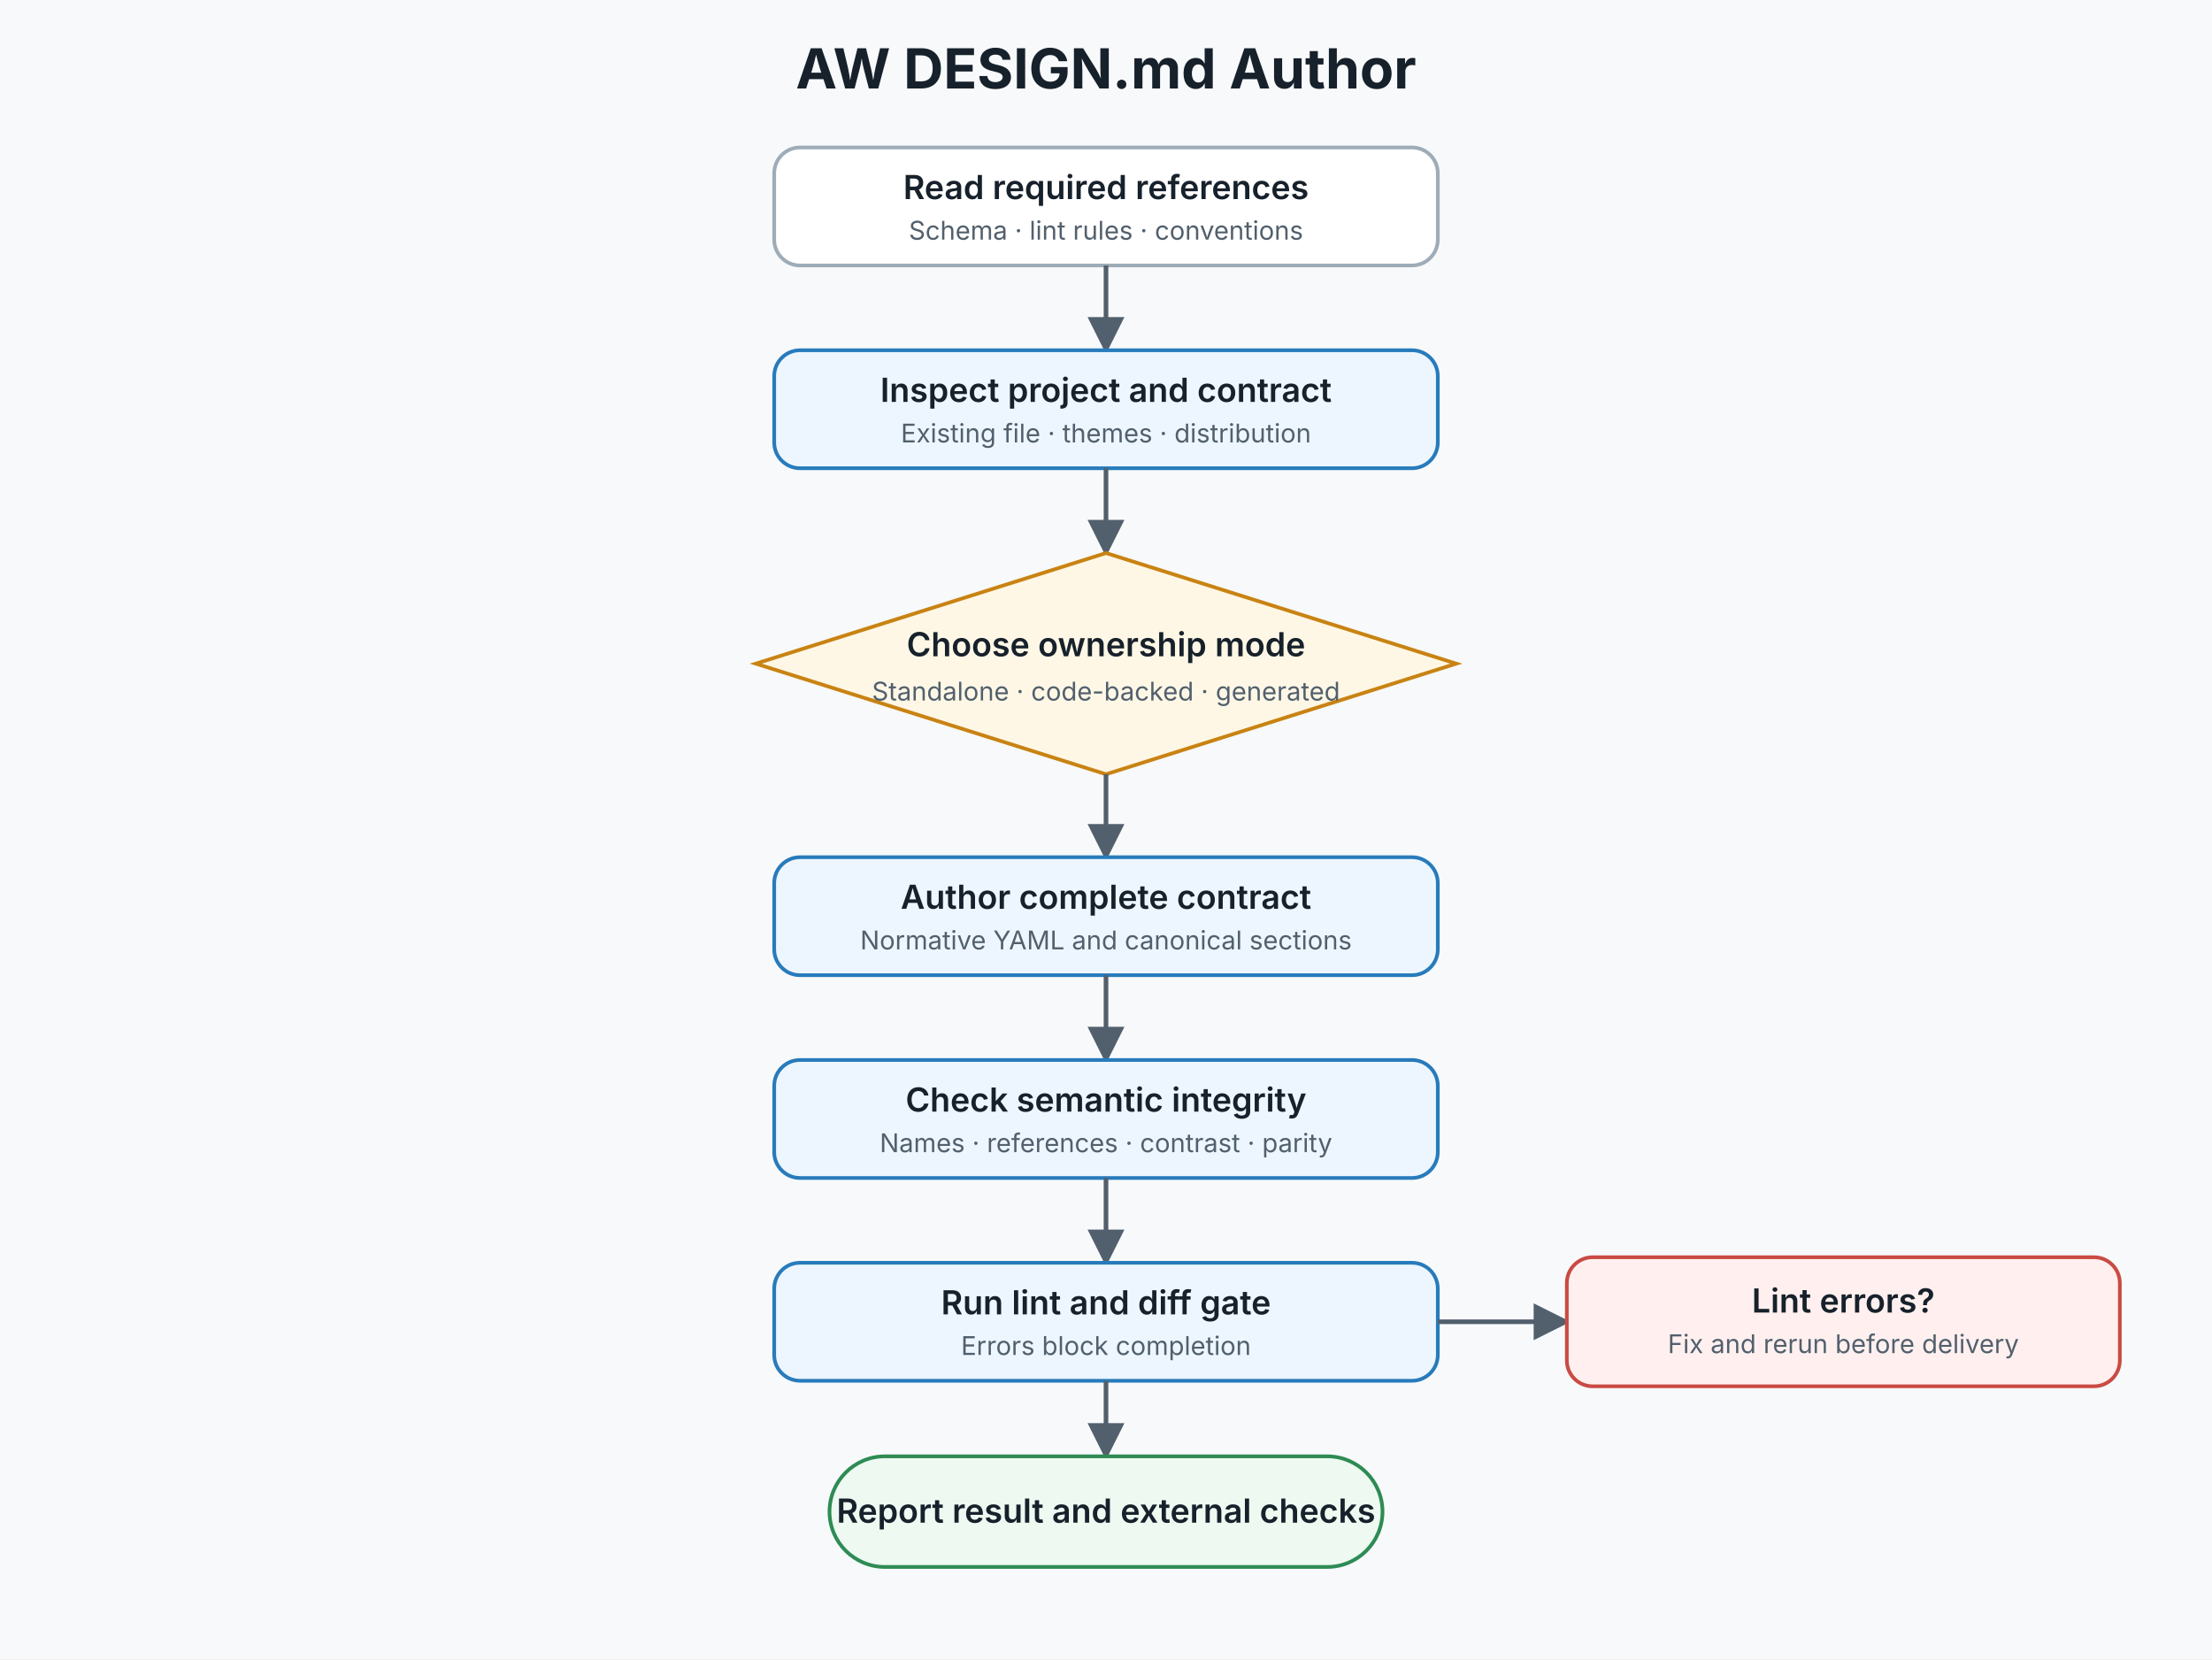
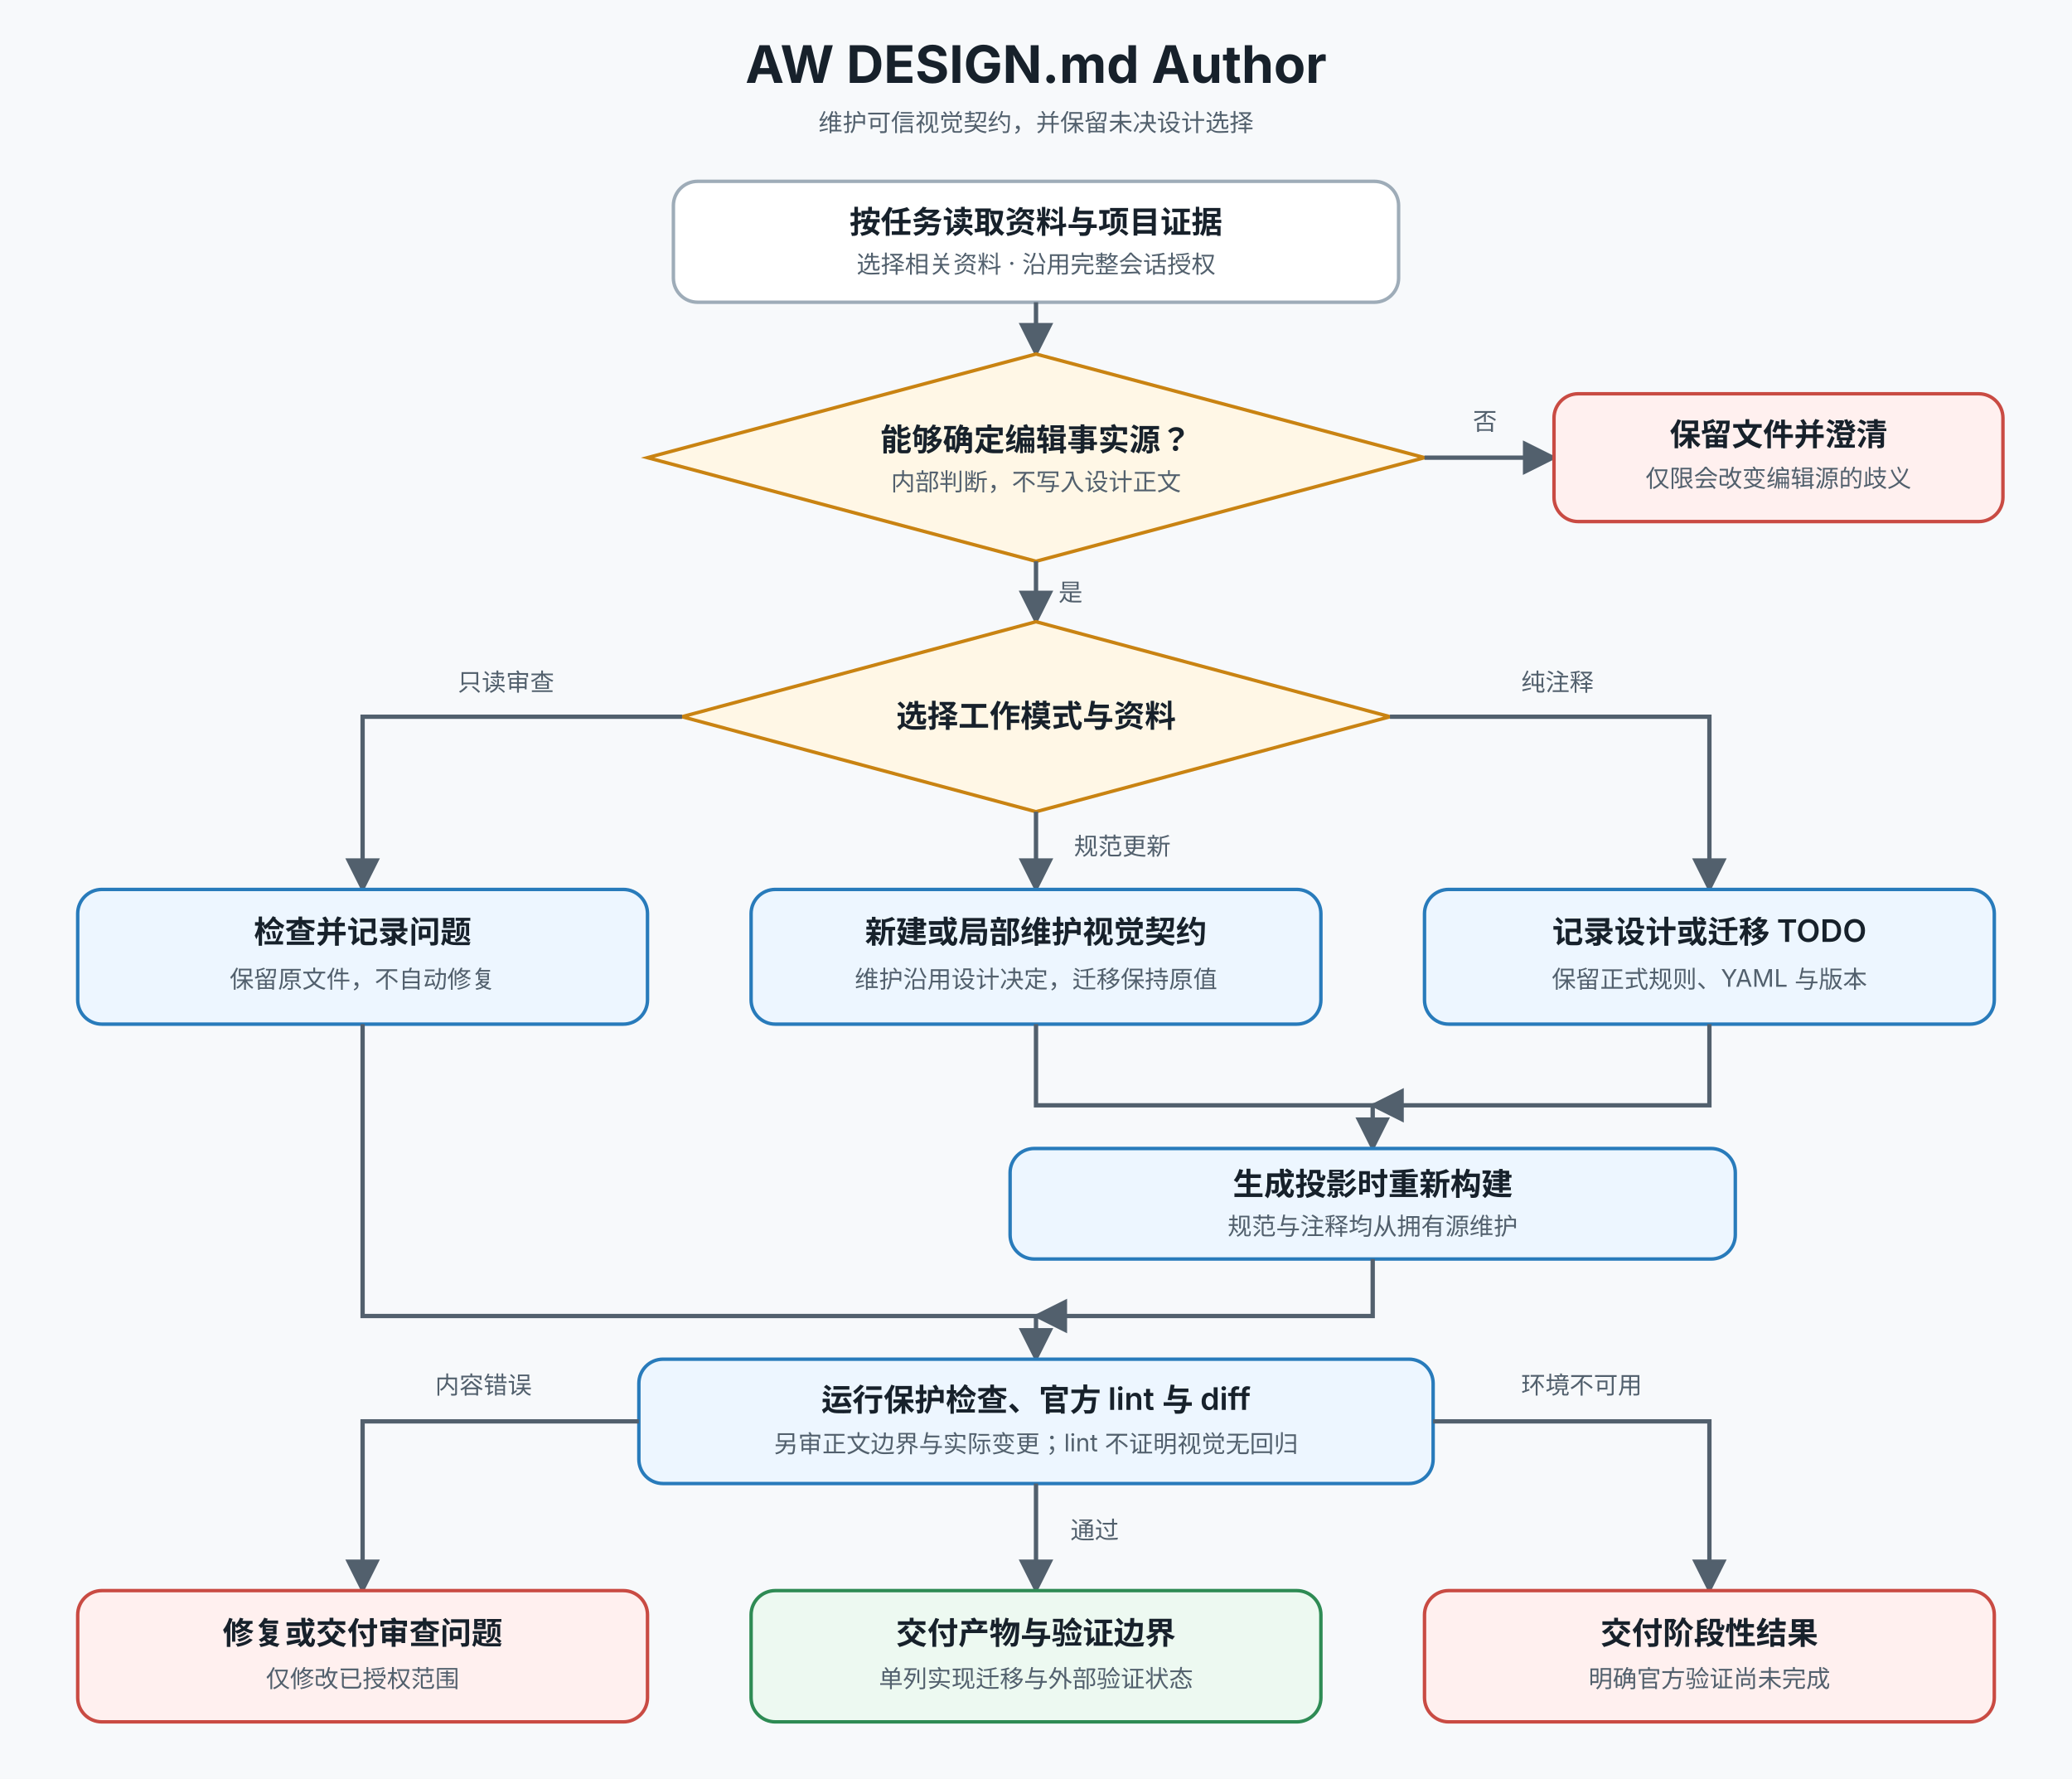
- <svg xmlns="http://www.w3.org/2000/svg" viewBox="0 0 1200 900" role="img" aria-labelledby="title desc">
+ <svg xmlns="http://www.w3.org/2000/svg" viewBox="0 0 1200 1030" role="img" aria-labelledby="title desc">
  <defs>
    <marker id="a" viewBox="0 0 10 10" refX="9" refY="5" markerWidth="8" markerHeight="8" orient="auto">
      <path d="M0 0 10 5 0 10Z" fill="#52606d" />
    </marker>
-     <style>.h{font:700 30px -apple-system,BlinkMacSystemFont,sans-serif;fill:#17212b}.l{font:600 18px -apple-system,BlinkMacSystemFont,sans-serif;fill:#17212b;text-anchor:middle}.d{font:400 14px -apple-system,BlinkMacSystemFont,sans-serif;fill:#52606d;text-anchor:middle}.b{fill:#fff;stroke:#9eacb8;stroke-width:2}.x{fill:#edf6ff;stroke:#287bbb;stroke-width:2}.q{fill:#fff7e6;stroke:#c98312;stroke-width:2}.s{fill:#fff0ef;stroke:#c94b43;stroke-width:2}.g{fill:#edf9f1;stroke:#2e8b54;stroke-width:2}.p{fill:none;stroke:#52606d;stroke-width:2.5;marker-end:url(#a)}</style>
+     <style>
+  text{font-family:-apple-system,BlinkMacSystemFont,"PingFang SC",sans-serif;text-anchor:middle;fill:#17212b}
+  .h{font-size:30px;font-weight:700}.l{font-size:18px;font-weight:600}.d{font-size:14px;font-weight:400;fill:#52606d}
+  .b{fill:#ffffff;stroke:#9eacb8;stroke-width:2}.x{fill:#edf6ff;stroke:#287bbb;stroke-width:2}.q{fill:#fff7e6;stroke:#c98312;stroke-width:2}.s{fill:#fff0ef;stroke:#c94b43;stroke-width:2}.g{fill:#edf9f1;stroke:#2e8b54;stroke-width:2}
+  .p{fill:none;stroke:#52606d;stroke-width:2.5;marker-end:url(#a)}
+  </style>
  </defs>
-   <rect width="1200" height="900" fill="#f7f9fb" />
-   <text class="h" x="600" y="48" text-anchor="middle">AW DESIGN.md Author</text>
-   <rect class="b" x="420" y="80" width="360" height="64" rx="14" />
-   <text class="l" x="600" y="108">Read required references</text>
-   <text class="d" x="600" y="130">Schema · lint rules · conventions</text>
-   <path class="p" d="M600 144V190" />
-   <rect class="x" x="420" y="190" width="360" height="64" rx="14" />
-   <text class="l" x="600" y="218">Inspect project and contract</text>
-   <text class="d" x="600" y="240">Existing file · themes · distribution</text>
-   <path class="p" d="M600 254V300" />
-   <polygon class="q" points="600,300 790,360 600,420 410,360" />
-   <text class="l" x="600" y="356">Choose ownership mode</text>
-   <text class="d" x="600" y="380">Standalone · code-backed · generated</text>
-   <path class="p" d="M600 420V465" />
-   <rect class="x" x="420" y="465" width="360" height="64" rx="14" />
-   <text class="l" x="600" y="493">Author complete contract</text>
-   <text class="d" x="600" y="515">Normative YAML and canonical sections</text>
-   <path class="p" d="M600 529V575" />
-   <rect class="x" x="420" y="575" width="360" height="64" rx="14" />
-   <text class="l" x="600" y="603">Check semantic integrity</text>
-   <text class="d" x="600" y="625">Names · references · contrast · parity</text>
-   <path class="p" d="M600 639V685" />
-   <rect class="x" x="420" y="685" width="360" height="64" rx="14" />
-   <text class="l" x="600" y="713">Run lint and diff gate</text>
-   <text class="d" x="600" y="735">Errors block completion</text>
-   <path class="p" d="M780 717H850" />
-   <rect class="s" x="850" y="682" width="300" height="70" rx="14" />
-   <text class="l" x="1000" y="712">Lint errors?</text>
-   <text class="d" x="1000" y="734">Fix and rerun before delivery</text>
-   <path class="p" d="M600 749V790" />
-   <rect class="g" x="450" y="790" width="300" height="60" rx="30" />
-   <text class="l" x="600" y="826">Report result and external checks</text>
+   <rect width="1200" height="1030" fill="#f7f9fb" />
+   <text class="h" x="600" y="48">AW DESIGN.md Author</text>
+   <text class="d" x="600" y="76">维护可信视觉契约，并保留未决设计选择</text>
+   <rect class="b" x="390" y="105" width="420" height="70" rx="14" />
+   <text class="l" x="600" y="135">按任务读取资料与项目证据</text>
+   <text class="d" x="600" y="158">选择相关资料 · 沿用完整会话授权</text>
+   <path class="p" d="M600 175V205" />
+   <polygon class="q" points="600,205 825,265 600,325 375,265" />
+   <text class="l" x="600" y="261">能够确定编辑事实源？</text>
+   <text class="d" x="600" y="284">内部判断，不写入设计正文</text>
+   <path class="p" d="M825 265H900" />
+   <text class="d" x="860" y="249">否</text>
+   <rect class="s" x="900" y="228" width="260" height="74" rx="14" />
+   <text class="l" x="1030" y="258">保留文件并澄清</text>
+   <text class="d" x="1030" y="282">仅限会改变编辑源的歧义</text>
+   <path class="p" d="M600 325V360" />
+   <text class="d" x="620" y="348">是</text>
+   <polygon class="q" points="600,360 805,415 600,470 395,415" />
+   <text class="l" x="600" y="421">选择工作模式与资料</text>
+   <path class="p" d="M395 415H210V515" />
+   <text class="d" x="293" y="400">只读审查</text>
+   <path class="p" d="M600 470V515" />
+   <text class="d" x="650" y="495">规范更新</text>
+   <path class="p" d="M805 415H990V515" />
+   <text class="d" x="902" y="400">纯注释</text>
+   <rect class="x" x="45" y="515" width="330" height="78" rx="14" />
+   <text class="l" x="210" y="546">检查并记录问题</text>
+   <text class="d" x="210" y="572">保留原文件，不自动修复</text>
+   <rect class="x" x="435" y="515" width="330" height="78" rx="14" />
+   <text class="l" x="600" y="546">新建或局部维护视觉契约</text>
+   <text class="d" x="600" y="572">维护沿用设计决定，迁移保持原值</text>
+   <rect class="x" x="825" y="515" width="330" height="78" rx="14" />
+   <text class="l" x="990" y="546">记录设计或迁移 TODO</text>
+   <text class="d" x="990" y="572">保留正式规则、YAML 与版本</text>
+   <path class="p" d="M600 593V640H795V665" />
+   <path class="p" d="M990 593V640H795" />
+   <rect class="x" x="585" y="665" width="420" height="64" rx="14" />
+   <text class="l" x="795" y="692">生成投影时重新构建</text>
+   <text class="d" x="795" y="715">规范与注释均从拥有源维护</text>
+   <path class="p" d="M210 593V762H600V787" />
+   <path class="p" d="M795 729V762H600" />
+   <rect class="x" x="370" y="787" width="460" height="72" rx="14" />
+   <text class="l" x="600" y="817">运行保护检查、官方 lint 与 diff</text>
+   <text class="d" x="600" y="841">另审正文边界与实际变更；lint 不证明视觉无回归</text>
+   <path class="p" d="M370 823H210V921" />
+   <text class="d" x="280" y="807">内容错误</text>
+   <path class="p" d="M600 859V921" />
+   <text class="d" x="634" y="891">通过</text>
+   <path class="p" d="M830 823H990V921" />
+   <text class="d" x="916" y="807">环境不可用</text>
+   <rect class="s" x="45" y="921" width="330" height="76" rx="14" />
+   <text class="l" x="210" y="952">修复或交付审查问题</text>
+   <text class="d" x="210" y="977">仅修改已授权范围</text>
+   <rect class="g" x="435" y="921" width="330" height="76" rx="14" />
+   <text class="l" x="600" y="952">交付产物与验证边界</text>
+   <text class="d" x="600" y="977">单列实现迁移与外部验证状态</text>
+   <rect class="s" x="825" y="921" width="330" height="76" rx="14" />
+   <text class="l" x="990" y="952">交付阶段性结果</text>
+   <text class="d" x="990" y="977">明确官方验证尚未完成</text>
</svg>
